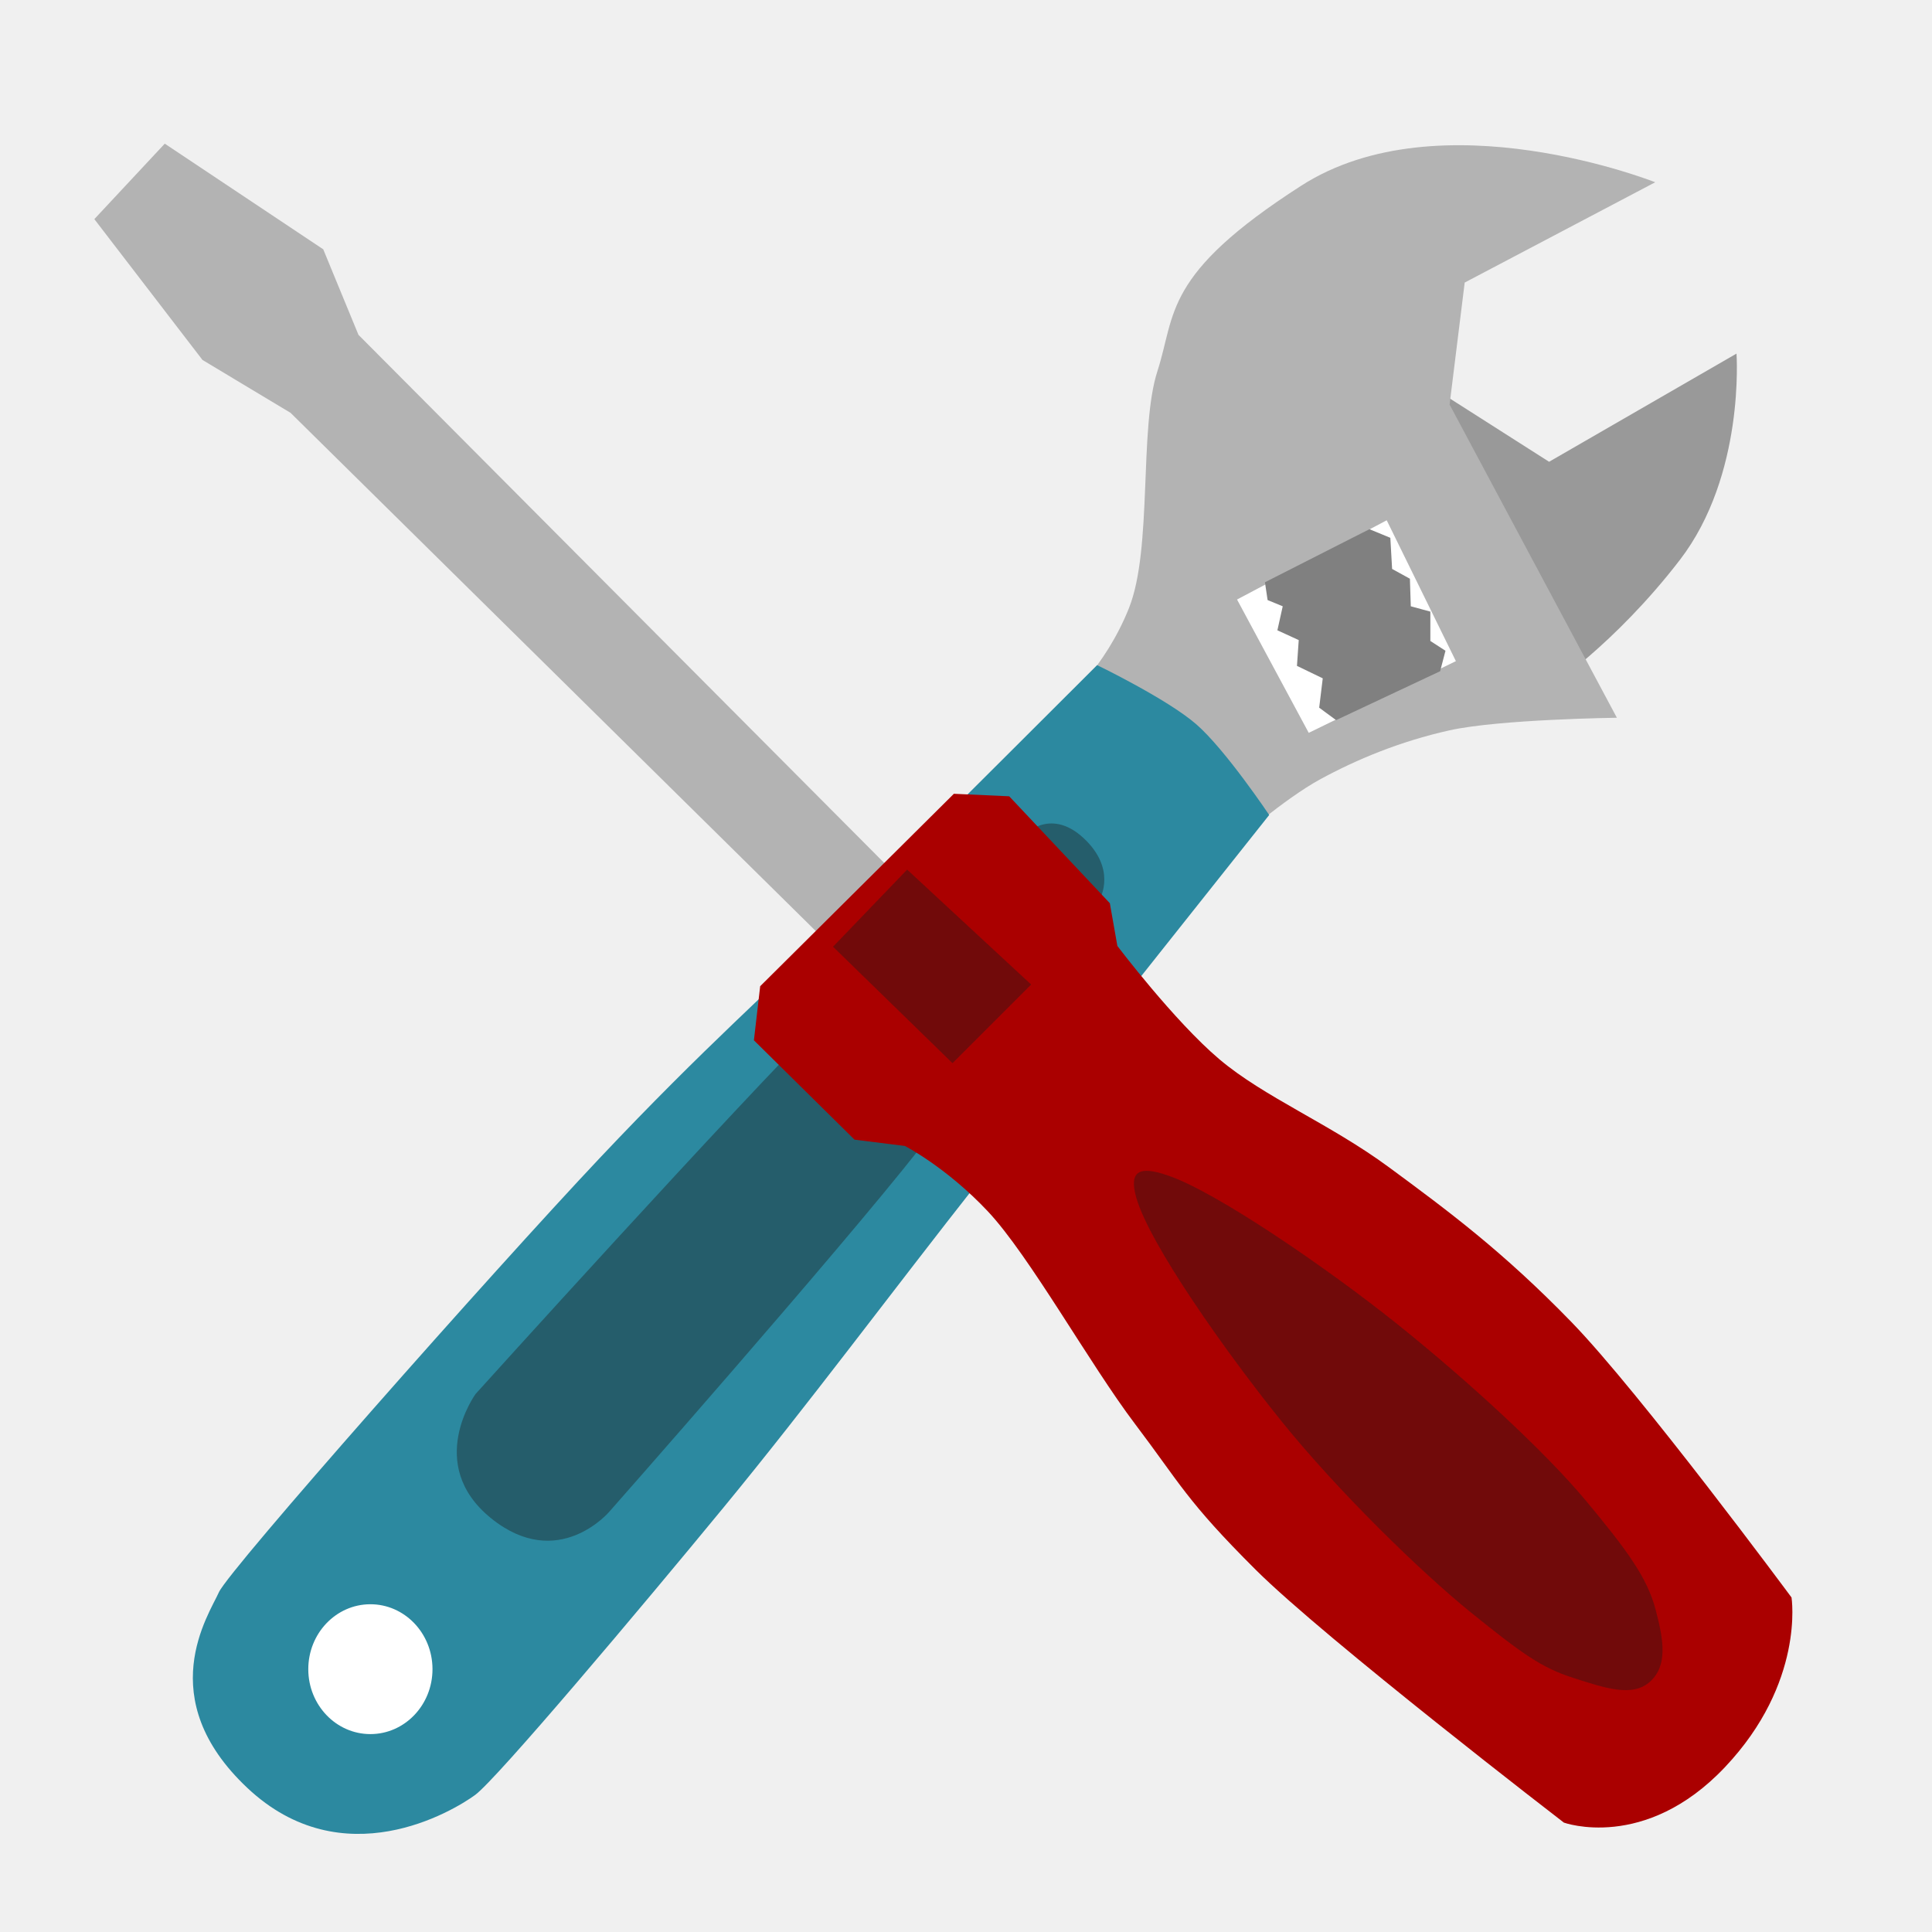
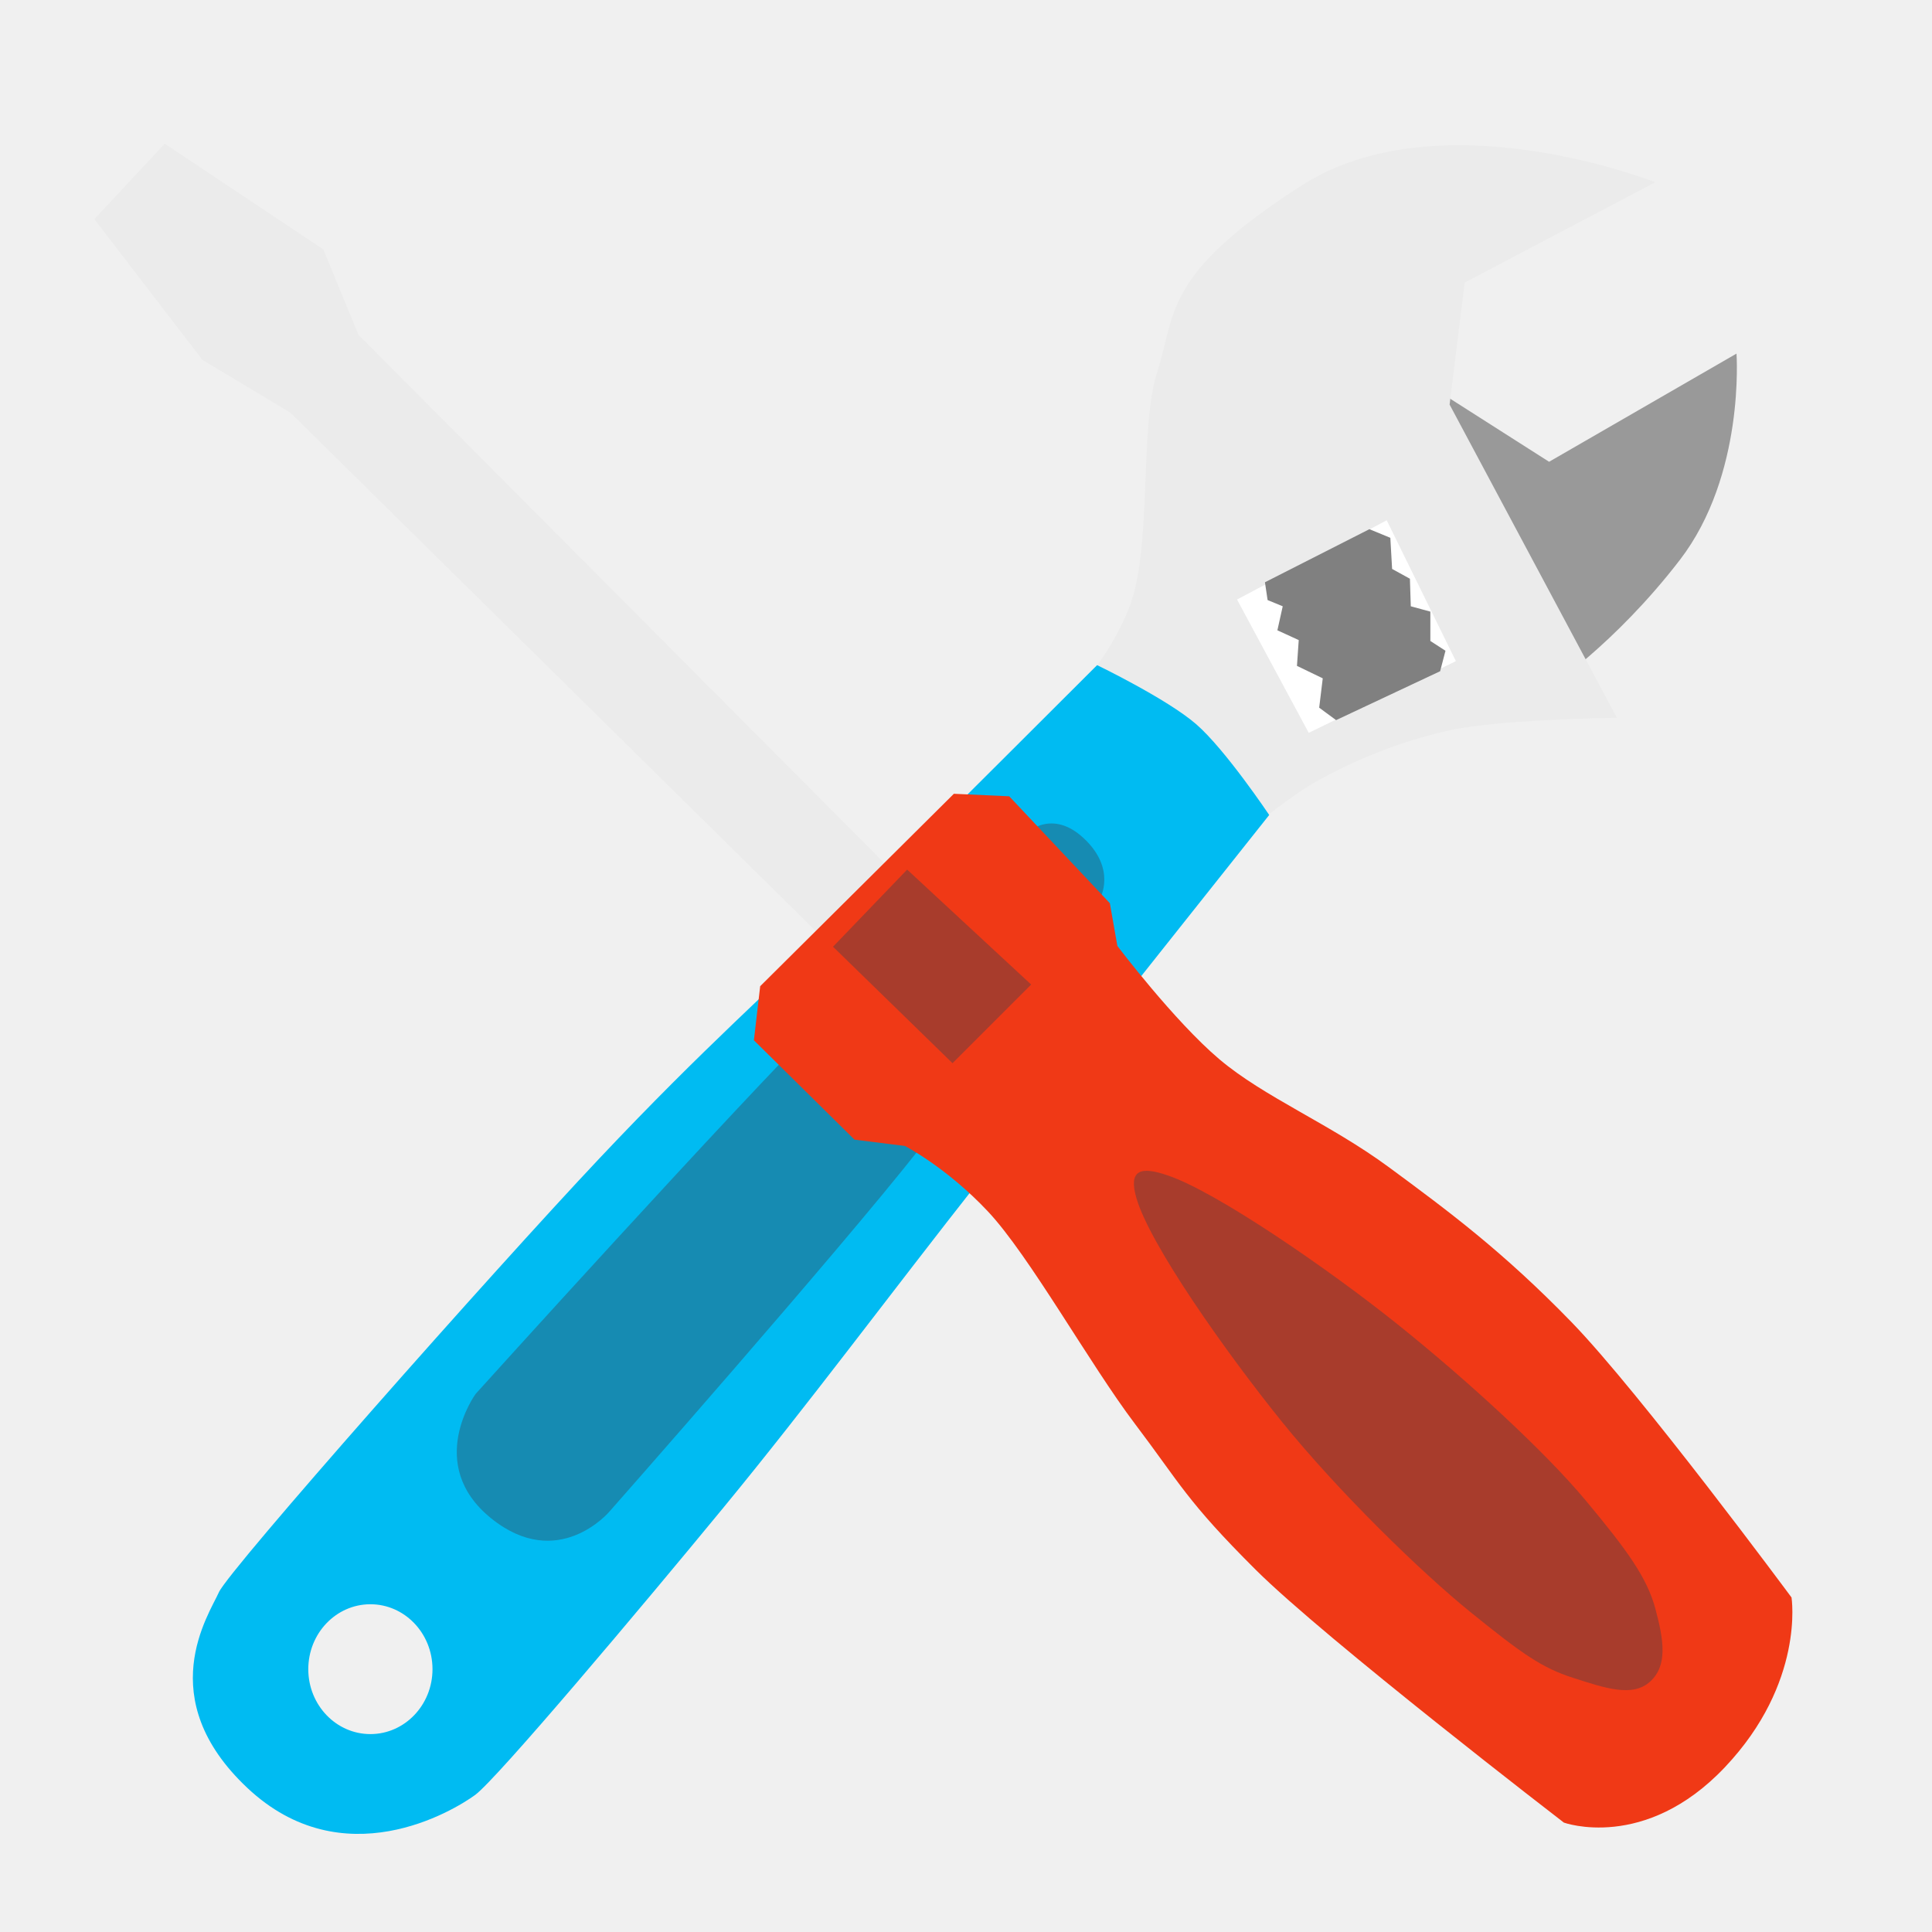
<svg xmlns="http://www.w3.org/2000/svg" id="svg2" version="1.1" width="512" height="512" viewBox="0 0 512 512">
  <defs id="defs6">
    </defs>
-   <path style="fill:#999999;stroke:none" d="m 383.861,105.377 26.665,16.999 49.663,-28.665 c 0,0 2.318,32.128 -14.999,54.663 -17.317,22.534 -35.331,34.331 -35.331,34.331 l -32.664,-70.995 z" id="path3773" />
-   <path style="fill:#b3b3b3;stroke:none" d="m 282.165,185.876 c 0,0 10.674,-8.853 16.999,-24.665 6.324,-15.812 2.629,-47.605 7.562,-62.843 4.932,-15.238 1.346,-25.544 38.102,-49.148 36.755,-23.604 93.821,-0.919 93.821,-0.919 l -50.491,26.584 -4,32.331 44.33,82.994 c 0,0 -31.124,0.401 -44.33,3.333 -13.206,2.932 -24.775,7.788 -34.331,12.999 -9.556,5.211 -22.998,16.999 -22.998,16.999 z" id="path3771" />
-   <path style="fill:#2c89a0;fill-opacity:1;stroke:none" d="m 65.55,473.818 c -25.332,-23.829 -10.186,-45.896 -7.542,-51.85 2.644,-5.954 72.627,-85.071 100.873,-115.014 28.246,-29.943 44.957,-44.21 66.934,-65.992 21.977,-21.782 64.931,-64.695 64.931,-64.695 0,0 18.551,8.954 26.279,15.673 7.728,6.719 19.326,24.04 19.326,24.04 0,0 -52.524,66.066 -76.597,96.631 -24.074,30.565 -45.53,59.565 -67.877,86.732 -22.347,27.167 -60.23,72.161 -65.992,76.362 -5.762,4.201 -35.003,21.943 -60.335,-1.886 z" id="path3769" />
-   <path style="fill:#ffffff;stroke:none" d="m 327.828,158.878 18.999,35.331 38.997,-18.999 -18.332,-37.331 z" id="path3775" />
-   <path style="fill:#808080;stroke:none" d="m 335.222,154.309 0.707,4.714 4.007,1.65 -1.414,6.363 5.656,2.593 -0.471,6.835 6.835,3.3 -0.943,7.778 4.478,3.3 27.575,-12.963 1.414,-5.421 -4.007,-2.593 0,-7.778 -5.185,-1.414 -0.236,-7.306 -4.714,-2.593 -0.471,-8.249 -5.551,-2.286 z" id="path3777" />
-   <path style="fill:#ffffff;fill-opacity:1;stroke:none" id="path3779" d="m 650.538,483.211 a 11.112,11.617 0 1 1 -1.2e-4,-0.054" transform="matrix(1.481047,0,0,1.481048,-848.8629,-273.3101)" />
-   <path style="fill:#1a1a1a;fill-opacity:0.392;stroke:none" d="m 130.169,402.377 c -17.736,-14.303 -4.133,-32.96 -4.133,-32.96 0,0 68.972,-76.393 93.48,-100.712 24.507,-24.319 51.483,-47.051 51.483,-47.051 0,0 7.006,-7.928 16.03,0.33 9.024,8.258 4.479,16.129 4.479,16.129 0,0 -26.422,39.073 -47.871,66.37 -21.449,27.296 -82.16,96.134 -82.16,96.134 0,0 -13.571,16.064 -31.308,1.762 z" id="path2994" />
-   <path style="fill:#b3b3b3;stroke:none" d="M 226.985,257.388 76.996,109.399 53.665,95.4 25,58.07 43.665,38.071 85.662,66.069 94.995,88.734 244.983,239.389" id="path3767" />
-   <path style="fill:#aa0000;stroke:none" d="m 199.793,275.69 26.665,26.331 13.332,1.667 c 0,0 10.98,5.612 21.998,17.332 11.018,11.72 27.049,40.562 38.997,56.329 11.948,15.768 13.596,20.34 31.998,38.664 18.402,18.323 81.66,66.995 81.66,66.995 0,0 21.416,7.774 42.663,-14.666 21.247,-22.44 17.665,-44.997 17.665,-44.997 0,0 -40.121,-54.245 -58.329,-72.995 -18.208,-18.749 -32.671,-29.451 -48.33,-40.997 -15.658,-11.545 -33.077,-18.572 -44.997,-28.665 -11.919,-10.092 -26.998,-29.998 -26.998,-29.998 l -2,-11.332 -26.665,-28.331 -14.666,-0.667 -51.329,50.996 z" id="path2997" />
-   <path style="fill:#1a1a1a;fill-opacity:0.392;stroke:none" d="m 220.761,250.894 19.641,-20.442 32.868,30.463 -20.843,20.843 z" id="path3764" />
-   <path style="fill:#1a1a1a;fill-opacity:0.392;stroke:none" d="m 301.153,317.48 c 3.56,12.335 23.642,40.795 38.507,59.224 14.865,18.429 36.867,39.898 50.278,50.724 13.411,10.826 18.64,14.567 26.96,17.222 8.32,2.655 15.691,5.256 20.382,1.006 4.691,-4.25 3.656,-10.925 1.433,-19.252 -2.222,-8.326 -7.511,-15.594 -18.446,-28.721 -10.935,-13.126 -31.516,-31.995 -49.907,-46.733 -18.392,-14.738 -48.069,-35.143 -60.907,-39.454 -7.51,-2.6 -10.385,-1.224 -8.3,5.983 z" id="path3770" />
+   <g id="g3345">
+     <path id="path3773" d="m 383.861,105.377 26.665,16.999 49.663,-28.665 c 0,0 2.318,32.128 -14.999,54.663 -17.317,22.534 -35.331,34.331 -35.331,34.331 l -32.664,-70.995 z" style="fill:#999999;stroke:none" />
+     <path id="path3771" d="m 282.165,185.876 c 0,0 10.674,-8.853 16.999,-24.665 6.324,-15.812 2.629,-47.605 7.562,-62.843 4.932,-15.238 1.346,-25.544 38.102,-49.148 36.755,-23.604 93.821,-0.919 93.821,-0.919 l -50.491,26.584 -4,32.331 44.33,82.994 c 0,0 -31.124,0.401 -44.33,3.333 -13.206,2.932 -24.775,7.788 -34.331,12.999 -9.556,5.211 -22.998,16.999 -22.998,16.999 z" style="fill:#ebebeb;stroke:none" />
+     <path id="path3769" d="M 290.746 176.268 C 290.746 176.268 247.793 219.181 225.816 240.963 C 203.839 262.745 187.126 277.01 158.881 306.953 C 130.635 336.896 60.652 416.015 58.008 421.969 C 55.363 427.923 40.218 449.99 65.551 473.818 C 90.883 497.647 120.123 479.904 125.885 475.703 C 131.647 471.502 169.53 426.508 191.877 399.342 C 214.224 372.175 235.68 343.174 259.754 312.609 C 283.828 282.045 336.352 215.98 336.352 215.98 C 336.352 215.98 324.753 198.659 317.025 191.939 C 309.298 185.22 290.746 176.268 290.746 176.268 z M 98.1 425.143 A 16.457 17.205 0 0 1 114.615 442.268 L 114.615 442.348 A 16.457 17.205 0 0 1 98.178 459.553 A 16.457 17.205 0 0 1 81.701 442.389 A 16.457 17.205 0 0 1 98.1 425.143 z " style="fill:#00bbf2;fill-opacity:1;stroke:none" />
+     <path id="path3775" d="m 327.828,158.878 18.999,35.331 38.997,-18.999 -18.332,-37.331 z" style="fill:#ffffff;stroke:none" />
+     <path id="path3777" d="m 335.222,154.309 0.707,4.714 4.007,1.65 -1.414,6.363 5.656,2.593 -0.471,6.835 6.835,3.3 -0.943,7.778 4.478,3.3 27.575,-12.963 1.414,-5.421 -4.007,-2.593 0,-7.778 -5.185,-1.414 -0.236,-7.306 -4.714,-2.593 -0.471,-8.249 -5.551,-2.286 z" style="fill:#808080;stroke:none" />
+     <path id="path2994" d="m 130.169,402.377 c -17.736,-14.303 -4.133,-32.96 -4.133,-32.96 0,0 68.972,-76.393 93.48,-100.712 24.507,-24.319 51.483,-47.051 51.483,-47.051 0,0 7.006,-7.928 16.03,0.33 9.024,8.258 4.479,16.129 4.479,16.129 0,0 -26.422,39.073 -47.871,66.37 -21.449,27.296 -82.16,96.134 -82.16,96.134 0,0 -13.571,16.064 -31.308,1.762 z" style="fill:#394050;fill-opacity:0.392;stroke:none" />
+     <path id="path3767" d="M 226.985,257.388 76.996,109.399 53.665,95.4 25,58.07 43.665,38.071 85.662,66.069 94.995,88.734 244.983,239.389" style="fill:#ebebeb;stroke:none" />
+     <path id="path2997" d="m 199.793,275.69 26.665,26.331 13.332,1.667 c 0,0 10.98,5.612 21.998,17.332 11.018,11.72 27.049,40.562 38.997,56.329 11.948,15.768 13.596,20.34 31.998,38.664 18.402,18.323 81.66,66.995 81.66,66.995 0,0 21.416,7.774 42.663,-14.666 21.247,-22.44 17.665,-44.997 17.665,-44.997 0,0 -40.121,-54.245 -58.329,-72.995 -18.208,-18.749 -32.671,-29.451 -48.33,-40.997 -15.658,-11.545 -33.077,-18.572 -44.997,-28.665 -11.919,-10.092 -26.998,-29.998 -26.998,-29.998 l -2,-11.332 -26.665,-28.331 -14.666,-0.667 -51.329,50.996 z" style="fill:#f03916;stroke:none" />
+     <path id="path3764" d="m 220.761,250.894 19.641,-20.442 32.868,30.463 -20.843,20.843 z" style="fill:#394050;fill-opacity:0.392;stroke:none" />
+     <path id="path3770" d="m 301.153,317.48 c 3.56,12.335 23.642,40.795 38.507,59.224 14.865,18.429 36.867,39.898 50.278,50.724 13.411,10.826 18.64,14.567 26.96,17.222 8.32,2.655 15.691,5.256 20.382,1.006 4.691,-4.25 3.656,-10.925 1.433,-19.252 -2.222,-8.326 -7.511,-15.594 -18.446,-28.721 -10.935,-13.126 -31.516,-31.995 -49.907,-46.733 -18.392,-14.738 -48.069,-35.143 -60.907,-39.454 -7.51,-2.6 -10.385,-1.224 -8.3,5.983 z" style="fill:#394050;fill-opacity:0.392;stroke:none" />
+   </g>
</svg>
